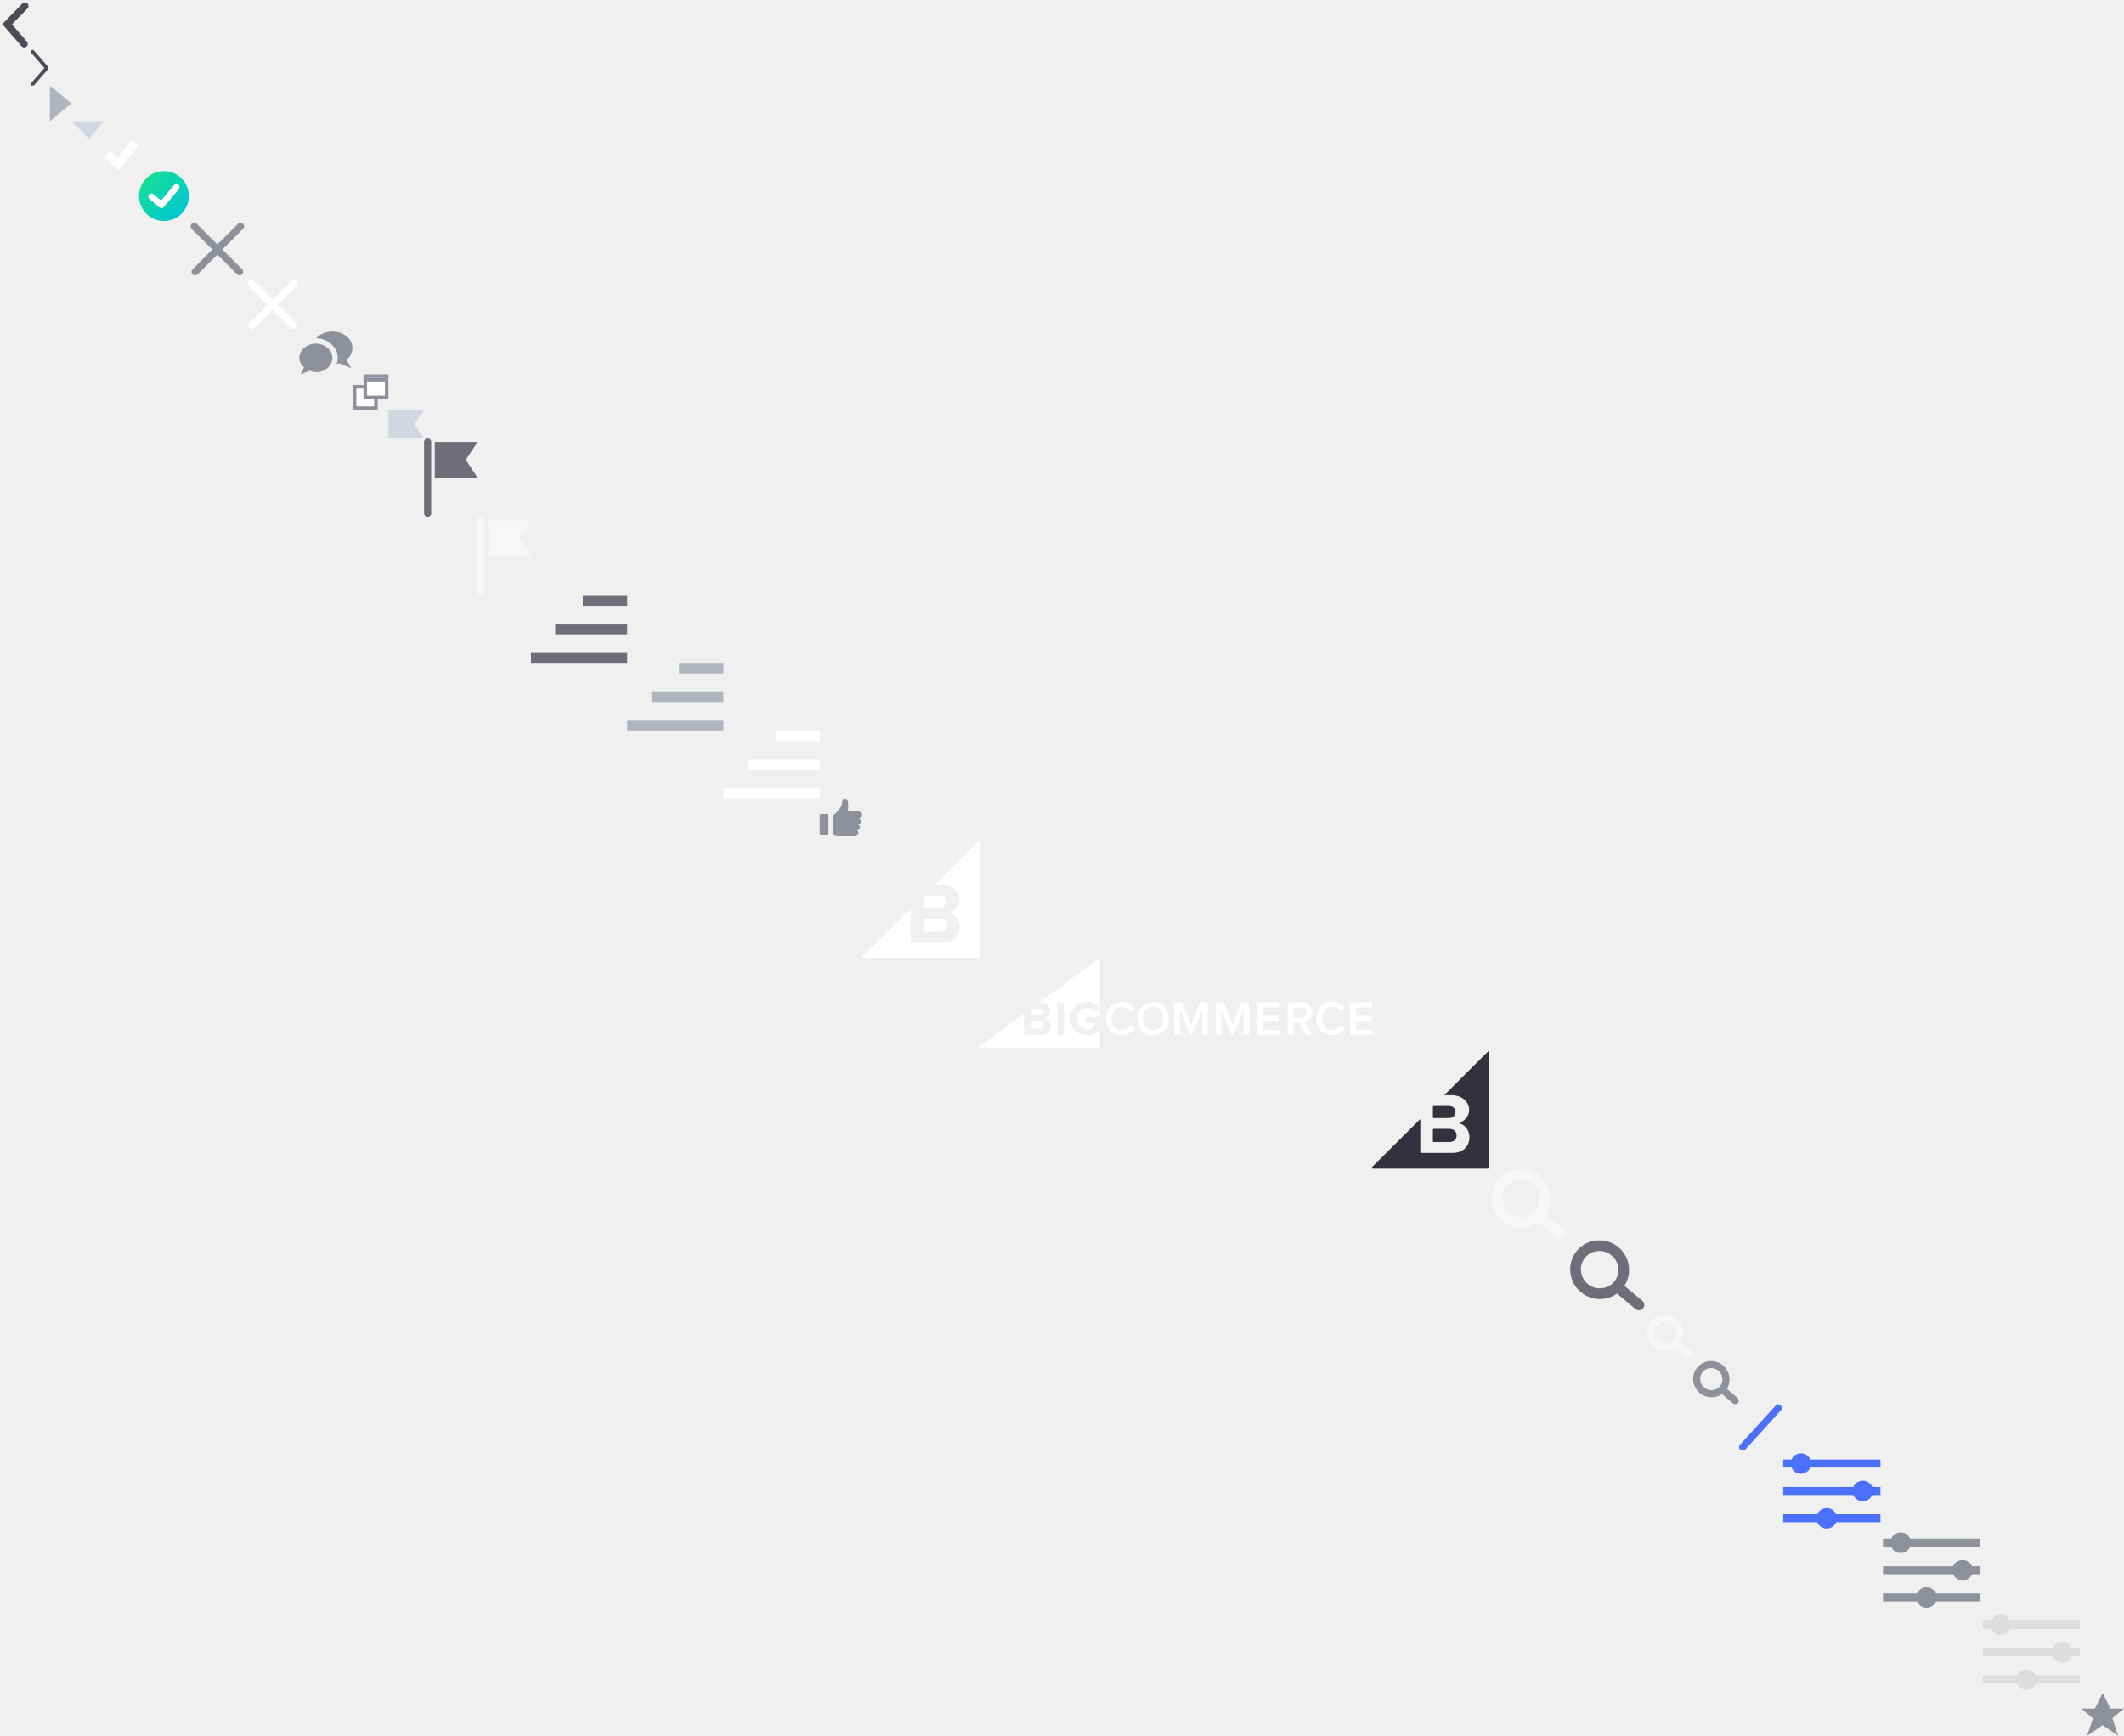
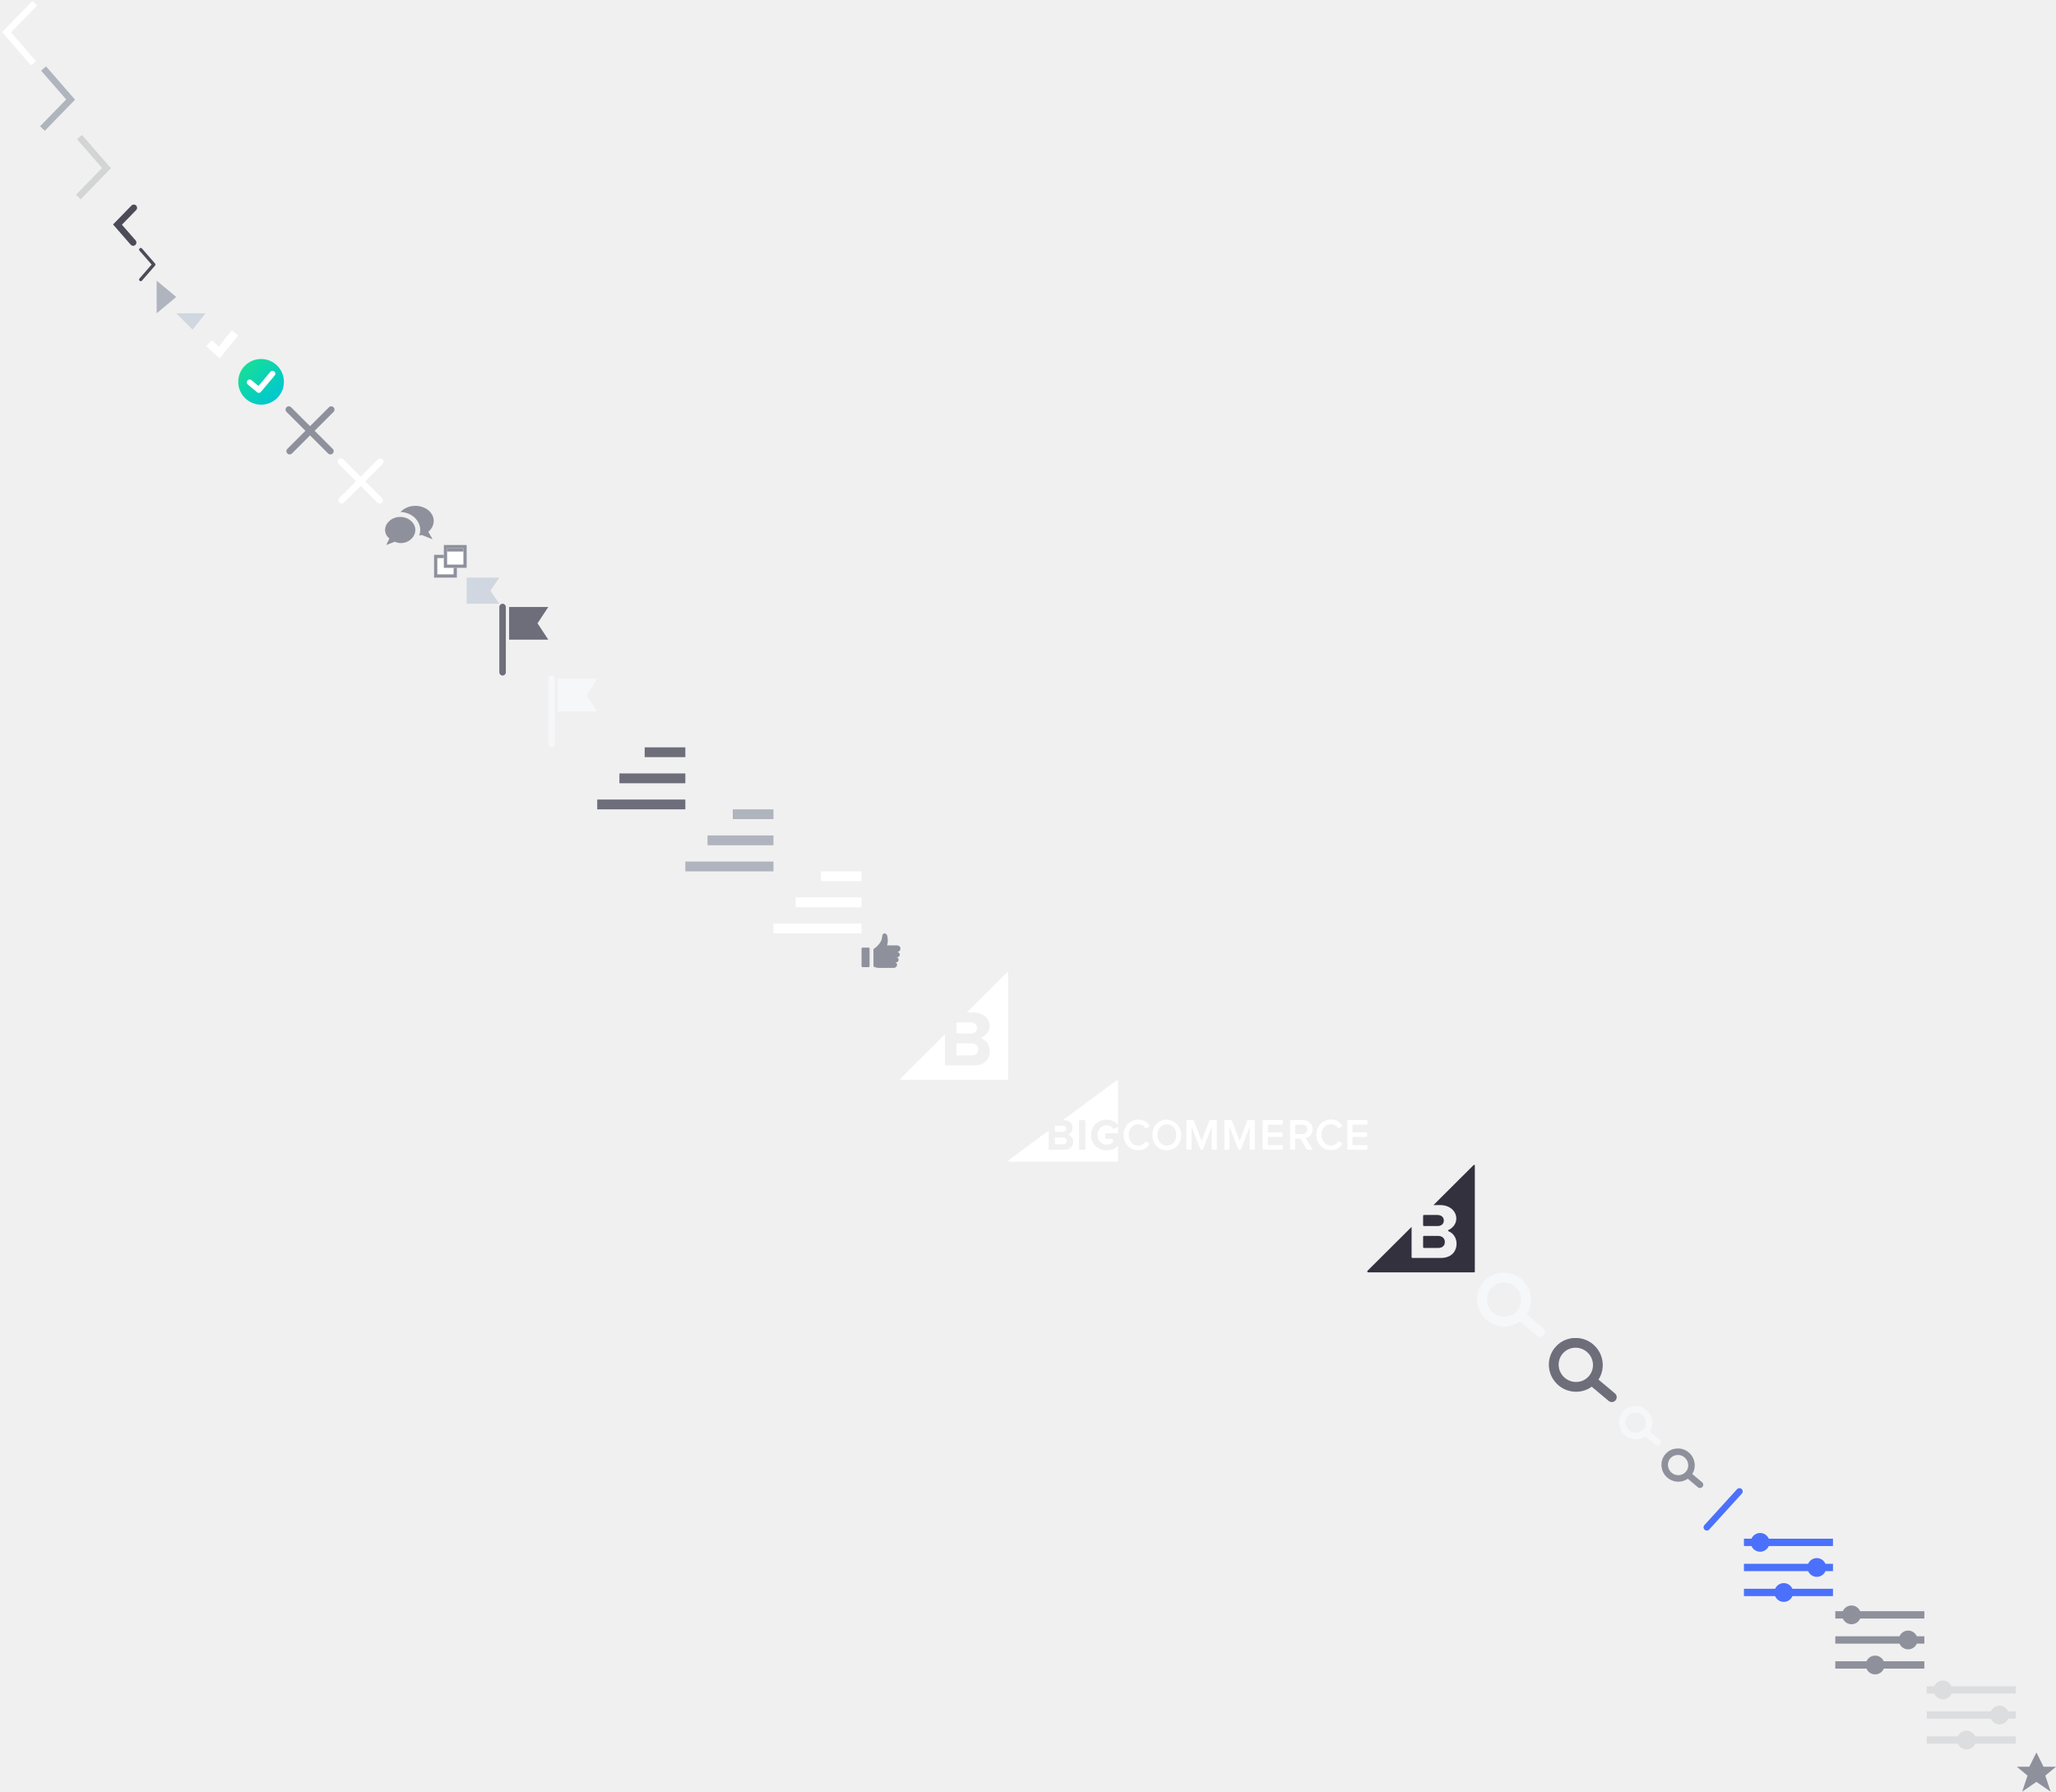
- <svg xmlns="http://www.w3.org/2000/svg" xmlns:xlink="http://www.w3.org/1999/xlink" width="596" height="487" viewBox="0 0 596 487">
-   <svg width="8" height="14" viewBox="0 0 8 14" id="arrow-angular-md-left-grey">
+ <svg xmlns="http://www.w3.org/2000/svg" xmlns:xlink="http://www.w3.org/1999/xlink" width="630" height="549" viewBox="0 0 630 549">
+   <svg width="12" height="20" viewBox="0 0 12 20" id="arrow-angular-lg-left-white">
+     <path fill="none" stroke="#FFF" stroke-width="2" d="M10.29 19.382L2 9.876 10.64 1" />
+   </svg>
+   <svg width="11" height="21" viewBox="0 0 11 21" id="arrow-angular-lg-right-grey" x="12" y="20">
+     <path fill="none" stroke="#AFB4BE" stroke-width="2" d="M1.35 1l8.29 9.506L1 19.382" />
+   </svg>
+   <svg width="11" height="21" viewBox="0 0 11 21" id="arrow-angular-lg-right-lightgrey" x="23" y="41">
+     <path fill="none" stroke="#D3D5D5" stroke-width="2" d="M1.35 1l8.29 9.506L1 19.382" />
+   </svg>
+   <svg width="8" height="14" viewBox="0 0 8 14" id="arrow-angular-md-left-grey" x="34" y="62">
    <path fill="none" stroke="#4C4B58" stroke-linecap="round" stroke-width="2" d="M6.798 12.319L2 6.818 7 1.68" />
  </svg>
-   <svg width="6" height="10" viewBox="0 0 6 10" id="arrow-angular-sm-right-grey" x="8" y="14">
+   <svg width="6" height="10" viewBox="0 0 6 10" id="arrow-angular-sm-right-grey" x="42" y="76">
    <path fill="none" stroke="#4C4B58" stroke-linecap="round" stroke-linejoin="round" d="M1.12 9.66l4-4.594-4-4.595" />
  </svg>
-   <svg width="6" height="10" viewBox="0 0 6 10" id="arrow-md-right-grey" x="14" y="24">
+   <svg width="6" height="10" viewBox="0 0 6 10" id="arrow-md-right-grey" x="48" y="86">
    <path fill="#AFB4BE" fill-rule="evenodd" d="M0 0l6 5-6 5" />
  </svg>
-   <svg width="9" height="5" viewBox="0 0 9 5" id="arrow-sm-blue-down" x="20" y="34">
+   <svg width="9" height="5" viewBox="0 0 9 5" id="arrow-sm-blue-down" x="54" y="96">
    <path fill="#D1D7E0" fill-rule="evenodd" d="M9 0L5 5 0 0" />
  </svg>
-   <svg width="10" height="9" viewBox="0 0 10 9" id="check-sm-white" x="29" y="39">
+   <svg width="10" height="9" viewBox="0 0 10 9" id="check-sm-white" x="63" y="101">
    <path fill="none" stroke="#FFF" stroke-width="2.5" d="M1 4.192L4.202 7 9 1" />
  </svg>
-   <svg width="14" height="14" viewBox="0 0 14 14" id="check-success" x="39" y="48">
+   <svg width="14" height="14" viewBox="0 0 14 14" id="check-success" x="73" y="110">
    <defs>
-       <linearGradient id="afa" x1="15.267%" x2="85.84%" y1="13.281%" y2="84.717%">
+       <linearGradient id="aia" x1="15.267%" x2="85.84%" y1="13.281%" y2="84.717%">
        <stop offset="0%" stop-color="#17DE99" />
        <stop offset="100%" stop-color="#00C7CF" />
      </linearGradient>
    </defs>
    <g fill="none" fill-rule="evenodd">
-       <circle cx="7" cy="7" r="7" fill="url(#afa)" />
+       <circle cx="7" cy="7" r="7" fill="url(#aia)" />
      <path stroke="#FFF" stroke-linecap="round" stroke-linejoin="round" stroke-width="1.75" d="M3.5 7.16L6.302 9.5l4.198-5" />
    </g>
  </svg>
-   <svg width="16" height="16" viewBox="0 0 16 16" id="close-lg-grey" x="53" y="62">
+   <svg width="16" height="16" viewBox="0 0 16 16" id="close-lg-grey" x="87" y="124">
    <path d="M1.5 1.5l12.748 12.748M14.5 1.5L1.752 14.248" fill="none" fill-rule="evenodd" stroke="#8E919C" stroke-linecap="round" stroke-width="2" />
  </svg>
-   <svg width="15" height="15" viewBox="0 0 15 15" id="close-md-white" x="69" y="78">
+   <svg width="15" height="15" viewBox="0 0 15 15" id="close-md-white" x="103" y="140">
    <path d="M1.464 1.464l11.837 11.837m.235-11.837L1.699 13.301" fill="none" fill-rule="evenodd" stroke="#FFF" stroke-linecap="round" stroke-width="2" />
  </svg>
-   <svg width="15" height="12" viewBox="0 0 15 12" id="comments-sm-grey" x="84" y="93">
+   <svg width="15" height="12" viewBox="0 0 15 12" id="comments-sm-grey" x="118" y="155">
    <g fill="#8E919C" fill-rule="evenodd">
      <path d="M9.269 7.366c0 2.839-3.31 4.965-6.29 3.64L.332 12l.993-1.986C.467 9.328 0 8.423 0 7.366c0-2.088 2.075-3.972 4.635-3.972 2.559 0 4.634 1.884 4.634 3.972" />
      <path d="M14.896 4.591c0-2.536-2.519-4.59-5.627-4.59-1.873 0-3.528.748-4.55 1.896 3.287.043 6.05 2.528 6.05 5.47 0 .607-.116 1.193-.319 1.746.272-.044.543-.095.805-.175l3.31 1.324-1.324-2.317c1.042-.834 1.655-2.069 1.655-3.354" />
    </g>
  </svg>
-   <svg width="10" height="10" viewBox="0 0 10 10" id="docs-sm" x="99" y="105">
+   <svg width="10" height="10" viewBox="0 0 10 10" id="docs-sm" x="133" y="167">
    <defs>
-       <path id="aja" d="M0 3h7v7H0z" />
-       <path id="ajb" d="M3 0h7v7H3z" />
+       <path id="ama" d="M0 3h7v7H0z" />
+       <path id="amb" d="M3 0h7v7H3z" />
    </defs>
    <g fill="none" fill-rule="evenodd">
-       <use fill="#FFF" xlink:href="#aja" />
+       <use fill="#FFF" xlink:href="#ama" />
      <path stroke="#8E919C" d="M.5 3.5h6v6h-6z" />
-       <use fill="#FFF" xlink:href="#ajb" />
+       <use fill="#FFF" xlink:href="#amb" />
      <path stroke="#8E919C" d="M3.5.5h6v6h-6z" />
      <path fill="#8E919C" d="M4 1h5v1H4z" />
    </g>
  </svg>
-   <svg width="10" height="8" viewBox="0 0 10 8" id="flag-cloth-grey" x="109" y="115">
+   <svg width="10" height="8" viewBox="0 0 10 8" id="flag-cloth-grey" x="143" y="177">
    <path fill="#D1D7E0" fill-rule="evenodd" d="M0 0h10L7.263 4 10 8H0z" />
  </svg>
-   <svg width="15" height="22" viewBox="0 0 15 22" id="flag-dark-grey" x="119" y="123">
+   <svg width="15" height="22" viewBox="0 0 15 22" id="flag-dark-grey" x="153" y="185">
    <g fill="#6D6E7A" fill-rule="evenodd">
      <rect width="2" height="22" rx="1" />
      <path d="M3 1h12l-3.284 5L15 11H3z" />
    </g>
  </svg>
-   <svg width="15" height="22" viewBox="0 0 15 22" id="flag-white" x="134" y="145">
+   <svg width="15" height="22" viewBox="0 0 15 22" id="flag-white" x="168" y="207">
    <g fill="#F6F7F9" fill-rule="evenodd">
      <rect width="2" height="22" rx="1" />
      <path d="M3 1h12l-3.284 5L15 11H3z" />
    </g>
  </svg>
-   <svg width="27" height="19" viewBox="0 0 27 19" id="hamburger-black" x="149" y="167">
+   <svg width="27" height="19" viewBox="0 0 27 19" id="hamburger-black" x="183" y="229">
    <path d="M14.542 0H27v3H14.542zM6.797 8H27v3H6.797zM0 16h27v3H0z" fill="#6D6E7A" fill-rule="evenodd" />
  </svg>
-   <svg width="27" height="19" viewBox="0 0 27 19" id="hamburger-grey" x="176" y="186">
+   <svg width="27" height="19" viewBox="0 0 27 19" id="hamburger-grey" x="210" y="248">
    <path d="M14.542 0H27v3H14.542zM6.797 8H27v3H6.797zM0 16h27v3H0z" fill="#AFB4BE" fill-rule="evenodd" />
  </svg>
-   <svg width="27" height="19" viewBox="0 0 27 19" id="hamburger-white" x="203" y="205">
+   <svg width="27" height="19" viewBox="0 0 27 19" id="hamburger-white" x="237" y="267">
    <path d="M14.542 0H27v3H14.542zM6.797 8H27v3H6.797zM0 16h27v3H0z" fill="#FFF" fill-rule="evenodd" />
  </svg>
-   <svg width="12" height="11" viewBox="0 0 12 11" id="like-sm-grey" x="230" y="224">
+   <svg width="12" height="11" viewBox="0 0 12 11" id="like-sm-grey" x="264" y="286">
    <path fill="#8E919C" fill-rule="evenodd" d="M2.128 4.369H.331a.331.331 0 0 0-.33.332v5.32a.33.33 0 0 0 .33.332h1.797a.332.332 0 0 0 .332-.332V4.7a.332.332 0 0 0-.332-.332m9.78.403c.074-.845-.714-1.092-1.026-1.092l-3.089-.001c.174-.38.387-1.386.12-2.773C7.805.358 7.482-.007 7.07 0c-.332.006-.649.262-.682.58-.036.352-.123.852-.204 1.194-.26 1.093-1.657 2.536-2.54 3.039v5.339c.6.338 1.248.457 1.942.443 1.096-.021 3.68-.002 4.246-.006.402-.003.802-.194.995-.68.263-.66-.415-.991-.415-.991s.742.036.911-.63c.175-.683-.508-.953-.508-.953.461-.051.757-.171.87-.587.13-.491-.185-.86-.684-1.072.075-.007.838-.131.907-.904" />
  </svg>
-   <svg width="33" height="34" viewBox="0 0 33 34" id="logo" x="242" y="235">
+   <svg width="33" height="34" viewBox="0 0 33 34" id="logo" x="276" y="297">
    <g fill="#FFF" fill-rule="evenodd">
      <path d="M17.326 19.686h4.16c1.182 0 1.931-.65 1.931-1.695 0-.985-.749-1.695-1.932-1.695h-4.159c-.138 0-.256.118-.256.236v2.918c.02.138.118.236.256.236zm0 6.722h4.297c1.321 0 2.11-.67 2.11-1.853 0-1.025-.75-1.853-2.11-1.853h-4.297c-.138 0-.256.119-.256.237v3.213c.02.158.118.256.256.256z" />
      <path d="M32.544 1l-12.3 12.26h2.01c3.134 0 4.987 1.971 4.987 4.12 0 1.695-1.143 2.937-2.365 3.49-.197.078-.197.354.02.433 1.419.552 2.424 2.03 2.424 3.765 0 2.444-1.636 4.395-4.81 4.395h-8.712c-.138 0-.256-.118-.256-.236v-9.284L.039 33.386c-.177.178-.06.493.197.493h32.466a.219.219 0 0 0 .216-.217V1.177c.06-.217-.216-.335-.374-.177z" />
    </g>
  </svg>
-   <svg width="110" height="25" viewBox="0 0 110 25" id="logo-alt" x="275" y="269">
+   <svg width="110" height="25" viewBox="0 0 110 25" id="logo-alt" x="309" y="331">
    <path fill="#FFF" fill-rule="evenodd" d="M32.183 14.876c.044.06.13.082.195.046l1.223-.676v2.048h-3.788a.153.153 0 0 0-.152.154v1.38c0 .085.068.154.152.154h2.113c.058 0 .105.048.105.106v.93a.115.115 0 0 1-.038.088c-.376.33-1.093.66-1.86.66-1.644 0-2.828-1.266-2.828-2.982 0-1.714 1.184-2.98 2.827-2.98.887 0 1.62.482 2.05 1.072zm-17.785.97a.14.14 0 0 1-.14-.142V14.08a.14.14 0 0 1 .14-.141h2.257c.646 0 1.05.394 1.05.952 0 .586-.404.953-1.05.953h-2.257zm9.175 5.345c0 .07-.056.126-.125.126h-1.662a.126.126 0 0 1-.125-.126v-8.826c0-.07.056-.127.125-.127h1.662c.069 0 .125.057.125.127v8.826zM33.123.059a.3.3 0 0 1 .478.245v13.473c-.698-.929-1.81-1.689-3.469-1.689-2.639 0-4.793 1.824-4.793 4.697 0 2.859 2.154 4.696 4.793 4.696 1.425 0 2.586-.521 3.47-1.354v4.57a.302.302 0 0 1-.3.303H.3c-.29 0-.412-.375-.178-.548l12.223-9.035v5.759a.14.14 0 0 0 .14.141h4.734c1.724 0 2.613-1.088 2.613-2.463 0-.963-.548-1.788-1.31-2.103a.138.138 0 0 1-.007-.253c.654-.307 1.141-1.003 1.141-1.946 0-1.211-.875-2.314-2.585-2.314h-.425L33.124.06zM14.399 19.616a.14.14 0 0 1-.14-.142v-1.786a.14.14 0 0 1 .14-.141h2.338c.74 0 1.144.463 1.144 1.034 0 .654-.431 1.035-1.144 1.035h-2.338zm28.78-.276c.082.043.11.143.06.22-.67 1.03-1.727 1.914-3.392 1.914-2.559 0-4.546-1.906-4.546-4.697 0-2.804 1.987-4.696 4.546-4.696 1.666 0 2.737.86 3.384 1.89a.153.153 0 0 1-.058.216l-1.022.563a.146.146 0 0 1-.192-.054c-.436-.7-1.24-1.2-2.112-1.2-1.714 0-2.987 1.362-2.987 3.281 0 1.892 1.273 3.28 2.987 3.28.873 0 1.677-.512 2.112-1.202a.147.147 0 0 1 .19-.054l1.03.54zm5.369.718c-1.755 0-2.873-1.416-2.873-3.28 0-1.879 1.118-3.281 2.873-3.281 1.742 0 2.873 1.402 2.873 3.28 0 1.865-1.131 3.28-2.873 3.28zM47.32 12.24c3.264-.882 6.26 2.21 5.55 5.66-.437 2.118-2.108 3.574-4.322 3.574-2.6 0-4.433-1.988-4.433-4.697 0-2.259 1.274-4.016 3.205-4.537zm16.446-.01c.059 0 .106.049.106.108v8.865a.106.106 0 0 1-.106.107h-1.364a.106.106 0 0 1-.105-.107V14.3l-2.728 6.962a.076.076 0 0 1-.07.048h-.571a.076.076 0 0 1-.07-.048L56.115 14.3v6.903a.106.106 0 0 1-.105.107h-1.365a.106.106 0 0 1-.105-.107v-8.865c0-.06.047-.107.105-.107h1.972c.087 0 .166.054.198.136l2.397 6.23 2.384-6.23a.213.213 0 0 1 .198-.136h1.971zm20.147 0c.09 0 .162.074.162.165v1.074c0 .09-.072.164-.162.164H79.66a.163.163 0 0 0-.162.164v2.013c0 .09.072.164.162.164h4.16c.089 0 .162.074.162.164v1.074c0 .09-.073.164-.163.164h-4.16a.163.163 0 0 0-.161.164v2.204c0 .09.072.164.162.164h4.253c.09 0 .162.074.162.164v1.074c0 .09-.072.164-.162.164h-5.829a.163.163 0 0 1-.162-.164v-8.751c0-.09.073-.164.162-.164h5.83zm6.145 4.289H88.05a.162.162 0 0 1-.161-.163v-2.56c0-.09.072-.163.16-.163h2.008c.888 0 1.535.558 1.535 1.43 0 .884-.647 1.456-1.535 1.456zm1.236 1.178c-.109.027-.165.147-.105.243l1.933 3.122a.162.162 0 0 1-.137.248h-1.448a.16.16 0 0 1-.14-.08L89.512 18a.16.16 0 0 0-.139-.08H88.05a.162.162 0 0 0-.161.163v3.064c0 .09-.072.163-.161.163h-1.254a.162.162 0 0 1-.16-.163v-8.753c0-.09.071-.163.16-.163h3.785c1.777 0 2.948 1.157 2.948 2.845 0 1.494-.909 2.365-1.914 2.62zm14.288-4.064a.16.16 0 0 0-.159.16v2.02c0 .09.07.161.159.161h4.167a.16.16 0 0 1 .158.16v1.082a.16.16 0 0 1-.158.16h-4.167a.16.16 0 0 0-.159.16v2.212c0 .089.07.16.159.16h4.26a.16.16 0 0 1 .159.16v1.082a.16.16 0 0 1-.158.16h-5.837a.16.16 0 0 1-.159-.16v-8.759a.16.16 0 0 1 .159-.16h5.837a.16.16 0 0 1 .158.16v1.082a.16.16 0 0 1-.158.16h-4.261zm-3.342 5.67c.082.042.11.142.059.22-.669 1.03-1.727 1.913-3.392 1.913-2.558 0-4.545-1.906-4.545-4.697 0-2.803 1.987-4.696 4.545-4.696 1.667 0 2.737.86 3.384 1.89a.153.153 0 0 1-.057.216l-1.022.563a.146.146 0 0 1-.193-.054c-.436-.7-1.239-1.2-2.112-1.2-1.714 0-2.987 1.362-2.987 3.281 0 1.893 1.273 3.281 2.987 3.281.874 0 1.677-.512 2.113-1.203a.147.147 0 0 1 .19-.054l1.03.54zM75.397 12.23c.059 0 .106.048.106.107v8.865a.106.106 0 0 1-.106.107h-1.364a.106.106 0 0 1-.106-.107V14.3L71.2 21.262a.076.076 0 0 1-.07.048h-.57a.076.076 0 0 1-.07-.048L67.747 14.3v6.903a.106.106 0 0 1-.105.107h-1.365a.106.106 0 0 1-.105-.107v-8.865c0-.06.047-.107.105-.107h1.971c.088 0 .167.054.199.136l2.397 6.23 2.384-6.23a.213.213 0 0 1 .198-.136h1.971z" />
  </svg>
-   <svg width="33" height="34" viewBox="0 0 33 34" id="logo-dark" x="385" y="294">
+   <svg width="33" height="34" viewBox="0 0 33 34" id="logo-dark" x="419" y="356">
    <g fill="#34313F" fill-rule="evenodd">
      <path d="M17.326 19.686h4.16c1.182 0 1.931-.65 1.931-1.695 0-.985-.749-1.695-1.932-1.695h-4.159c-.138 0-.256.118-.256.236v2.918c.02.138.118.236.256.236zm0 6.722h4.297c1.321 0 2.11-.67 2.11-1.853 0-1.025-.75-1.853-2.11-1.853h-4.297c-.138 0-.256.119-.256.237v3.213c.02.158.118.256.256.256z" />
      <path d="M32.544 1l-12.3 12.26h2.01c3.134 0 4.987 1.971 4.987 4.12 0 1.695-1.143 2.937-2.365 3.49-.197.078-.197.354.02.433 1.419.552 2.424 2.03 2.424 3.765 0 2.444-1.636 4.395-4.81 4.395h-8.712c-.138 0-.256-.118-.256-.236v-9.284L.039 33.386c-.177.178-.06.493.197.493h32.466a.219.219 0 0 0 .216-.217V1.177c.06-.217-.216-.335-.374-.177z" />
    </g>
  </svg>
-   <svg width="22" height="20" viewBox="0 0 22 20" id="search-lg" x="418" y="328">
+   <svg width="22" height="20" viewBox="0 0 22 20" id="search-lg" x="452" y="390">
    <g fill="none" fill-rule="evenodd" stroke="#F6F7F9" stroke-width="3" transform="rotate(-50 8.428 5.639)">
      <ellipse cx="6.731" cy="7.627" rx="6.719" ry="6.793" />
      <path stroke-linecap="round" d="M6.232 15.103v7.339" />
    </g>
  </svg>
-   <svg width="22" height="20" viewBox="0 0 22 20" id="search-lg-dark" x="440" y="348">
+   <svg width="22" height="20" viewBox="0 0 22 20" id="search-lg-dark" x="474" y="410">
    <g fill="none" fill-rule="evenodd" stroke="#6D6E7A" stroke-width="3" transform="rotate(-50 8.428 5.639)">
      <ellipse cx="6.731" cy="7.627" rx="6.719" ry="6.793" />
      <path stroke-linecap="round" d="M6.232 15.103v7.339" />
    </g>
  </svg>
-   <svg width="13" height="13" viewBox="0 0 13 13" id="search-sm" x="462" y="368">
+   <svg width="13" height="13" viewBox="0 0 13 13" id="search-sm" x="496" y="430">
    <g fill="none" fill-rule="evenodd" stroke="#F6F7F9" stroke-width="2" transform="rotate(-50 6.28 4.643)">
      <ellipse cx="4.602" cy="4.643" rx="4.065" ry="4.135" />
      <path stroke-linecap="round" d="M4.3 9.193v4.467" />
    </g>
  </svg>
-   <svg width="13" height="13" viewBox="0 0 13 13" id="search-sm-grey" x="475" y="381">
+   <svg width="13" height="13" viewBox="0 0 13 13" id="search-sm-grey" x="509" y="443">
    <g fill="none" fill-rule="evenodd" stroke="#8E919C" stroke-width="2" transform="rotate(-50 6.28 4.643)">
      <ellipse cx="4.602" cy="4.643" rx="4.065" ry="4.135" />
      <path stroke-linecap="round" d="M4.3 9.193v4.467" />
    </g>
  </svg>
-   <svg width="12" height="13" viewBox="0 0 12 13" id="slash-blue" x="488" y="394">
+   <svg width="12" height="13" viewBox="0 0 12 13" id="slash-blue" x="522" y="456">
    <path fill="none" stroke="#4B71FC" stroke-linecap="round" stroke-width="2" d="M11 1L1 12" />
  </svg>
-   <svg width="28" height="22" viewBox="0 0 28 22" id="sliders-lg-blue" x="500" y="407">
+   <svg width="28" height="22" viewBox="0 0 28 22" id="sliders-lg-blue" x="534" y="469">
    <g fill="none" fill-rule="evenodd" transform="translate(1)">
      <path stroke="#4B71FC" stroke-linecap="square" stroke-width="2.25" d="M.5 3.613h25.035M.5 11.308h25.035M.5 18.957h25.035" />
      <circle cx="4.336" cy="3.613" r="2.879" fill="#4B71FC" />
      <circle cx="21.702" cy="11.308" r="2.88" fill="#4B71FC" />
      <circle cx="11.583" cy="18.977" r="2.88" fill="#4B71FC" />
    </g>
  </svg>
-   <svg width="28" height="23" viewBox="0 0 28 23" id="sliders-lg-grey" x="528" y="429">
+   <svg width="28" height="23" viewBox="0 0 28 23" id="sliders-lg-grey" x="562" y="491">
    <g fill="none" fill-rule="evenodd" transform="translate(1 .215)">
      <path stroke="#8E919C" stroke-linecap="square" stroke-width="2.25" d="M.5 3.613h25.035M.5 11.308h25.035M.5 18.957h25.035" />
      <circle cx="4.336" cy="3.613" r="2.879" fill="#8E919C" />
      <circle cx="21.702" cy="11.308" r="2.88" fill="#8E919C" />
      <circle cx="11.583" cy="18.977" r="2.88" fill="#8E919C" />
    </g>
  </svg>
-   <svg width="28" height="23" viewBox="0 0 28 23" id="sliders-lg-lightgrey" x="556" y="452">
+   <svg width="28" height="23" viewBox="0 0 28 23" id="sliders-lg-lightgrey" x="590" y="514">
    <g fill="none" fill-rule="evenodd" opacity=".2" transform="translate(1 .215)">
      <path stroke="#8E919C" stroke-linecap="square" stroke-width="2.25" d="M.5 3.613h25.035M.5 11.308h25.035M.5 18.957h25.035" />
      <circle cx="4.336" cy="3.613" r="2.879" fill="#8E919C" />
      <circle cx="21.702" cy="11.308" r="2.88" fill="#8E919C" />
      <circle cx="11.583" cy="18.977" r="2.88" fill="#8E919C" />
    </g>
  </svg>
-   <svg width="12" height="12" viewBox="0 0 12 12" id="star-sm-grey" x="584" y="475">
+   <svg width="12" height="12" viewBox="0 0 12 12" id="star-sm-grey" x="618" y="537">
    <path fill="#8E919C" fill-rule="evenodd" d="M6.008 0L3.817 4.363H0L3.272 7.09 1.636 12 6 9.003 10.363 12 8.727 7.09l3.272-2.727H8.181z" />
  </svg>
</svg>
